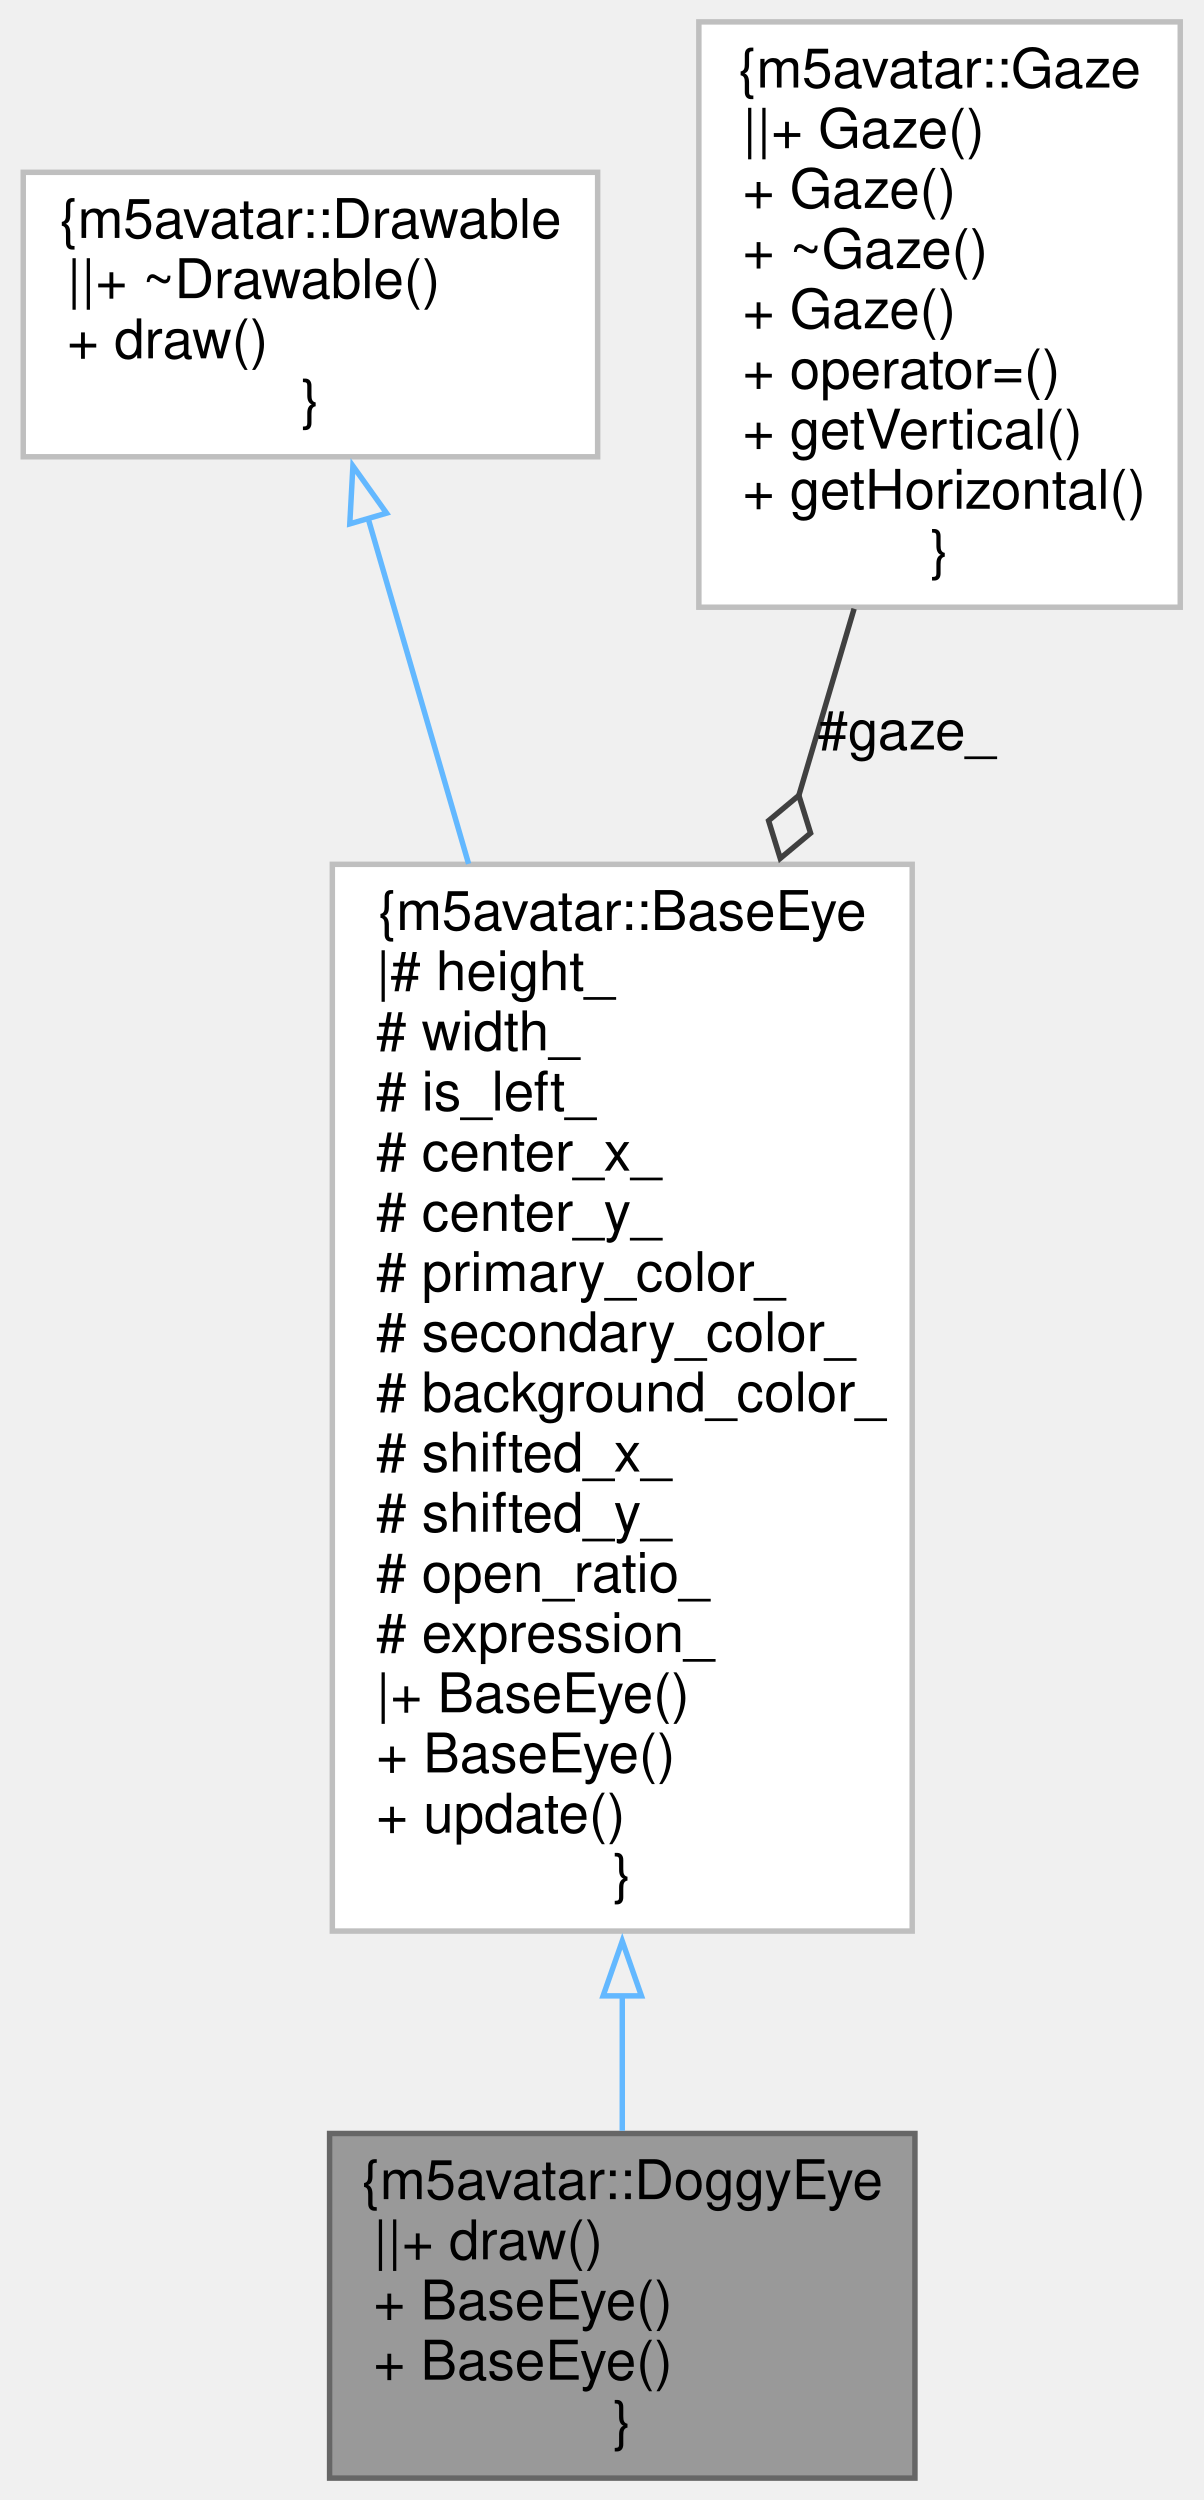
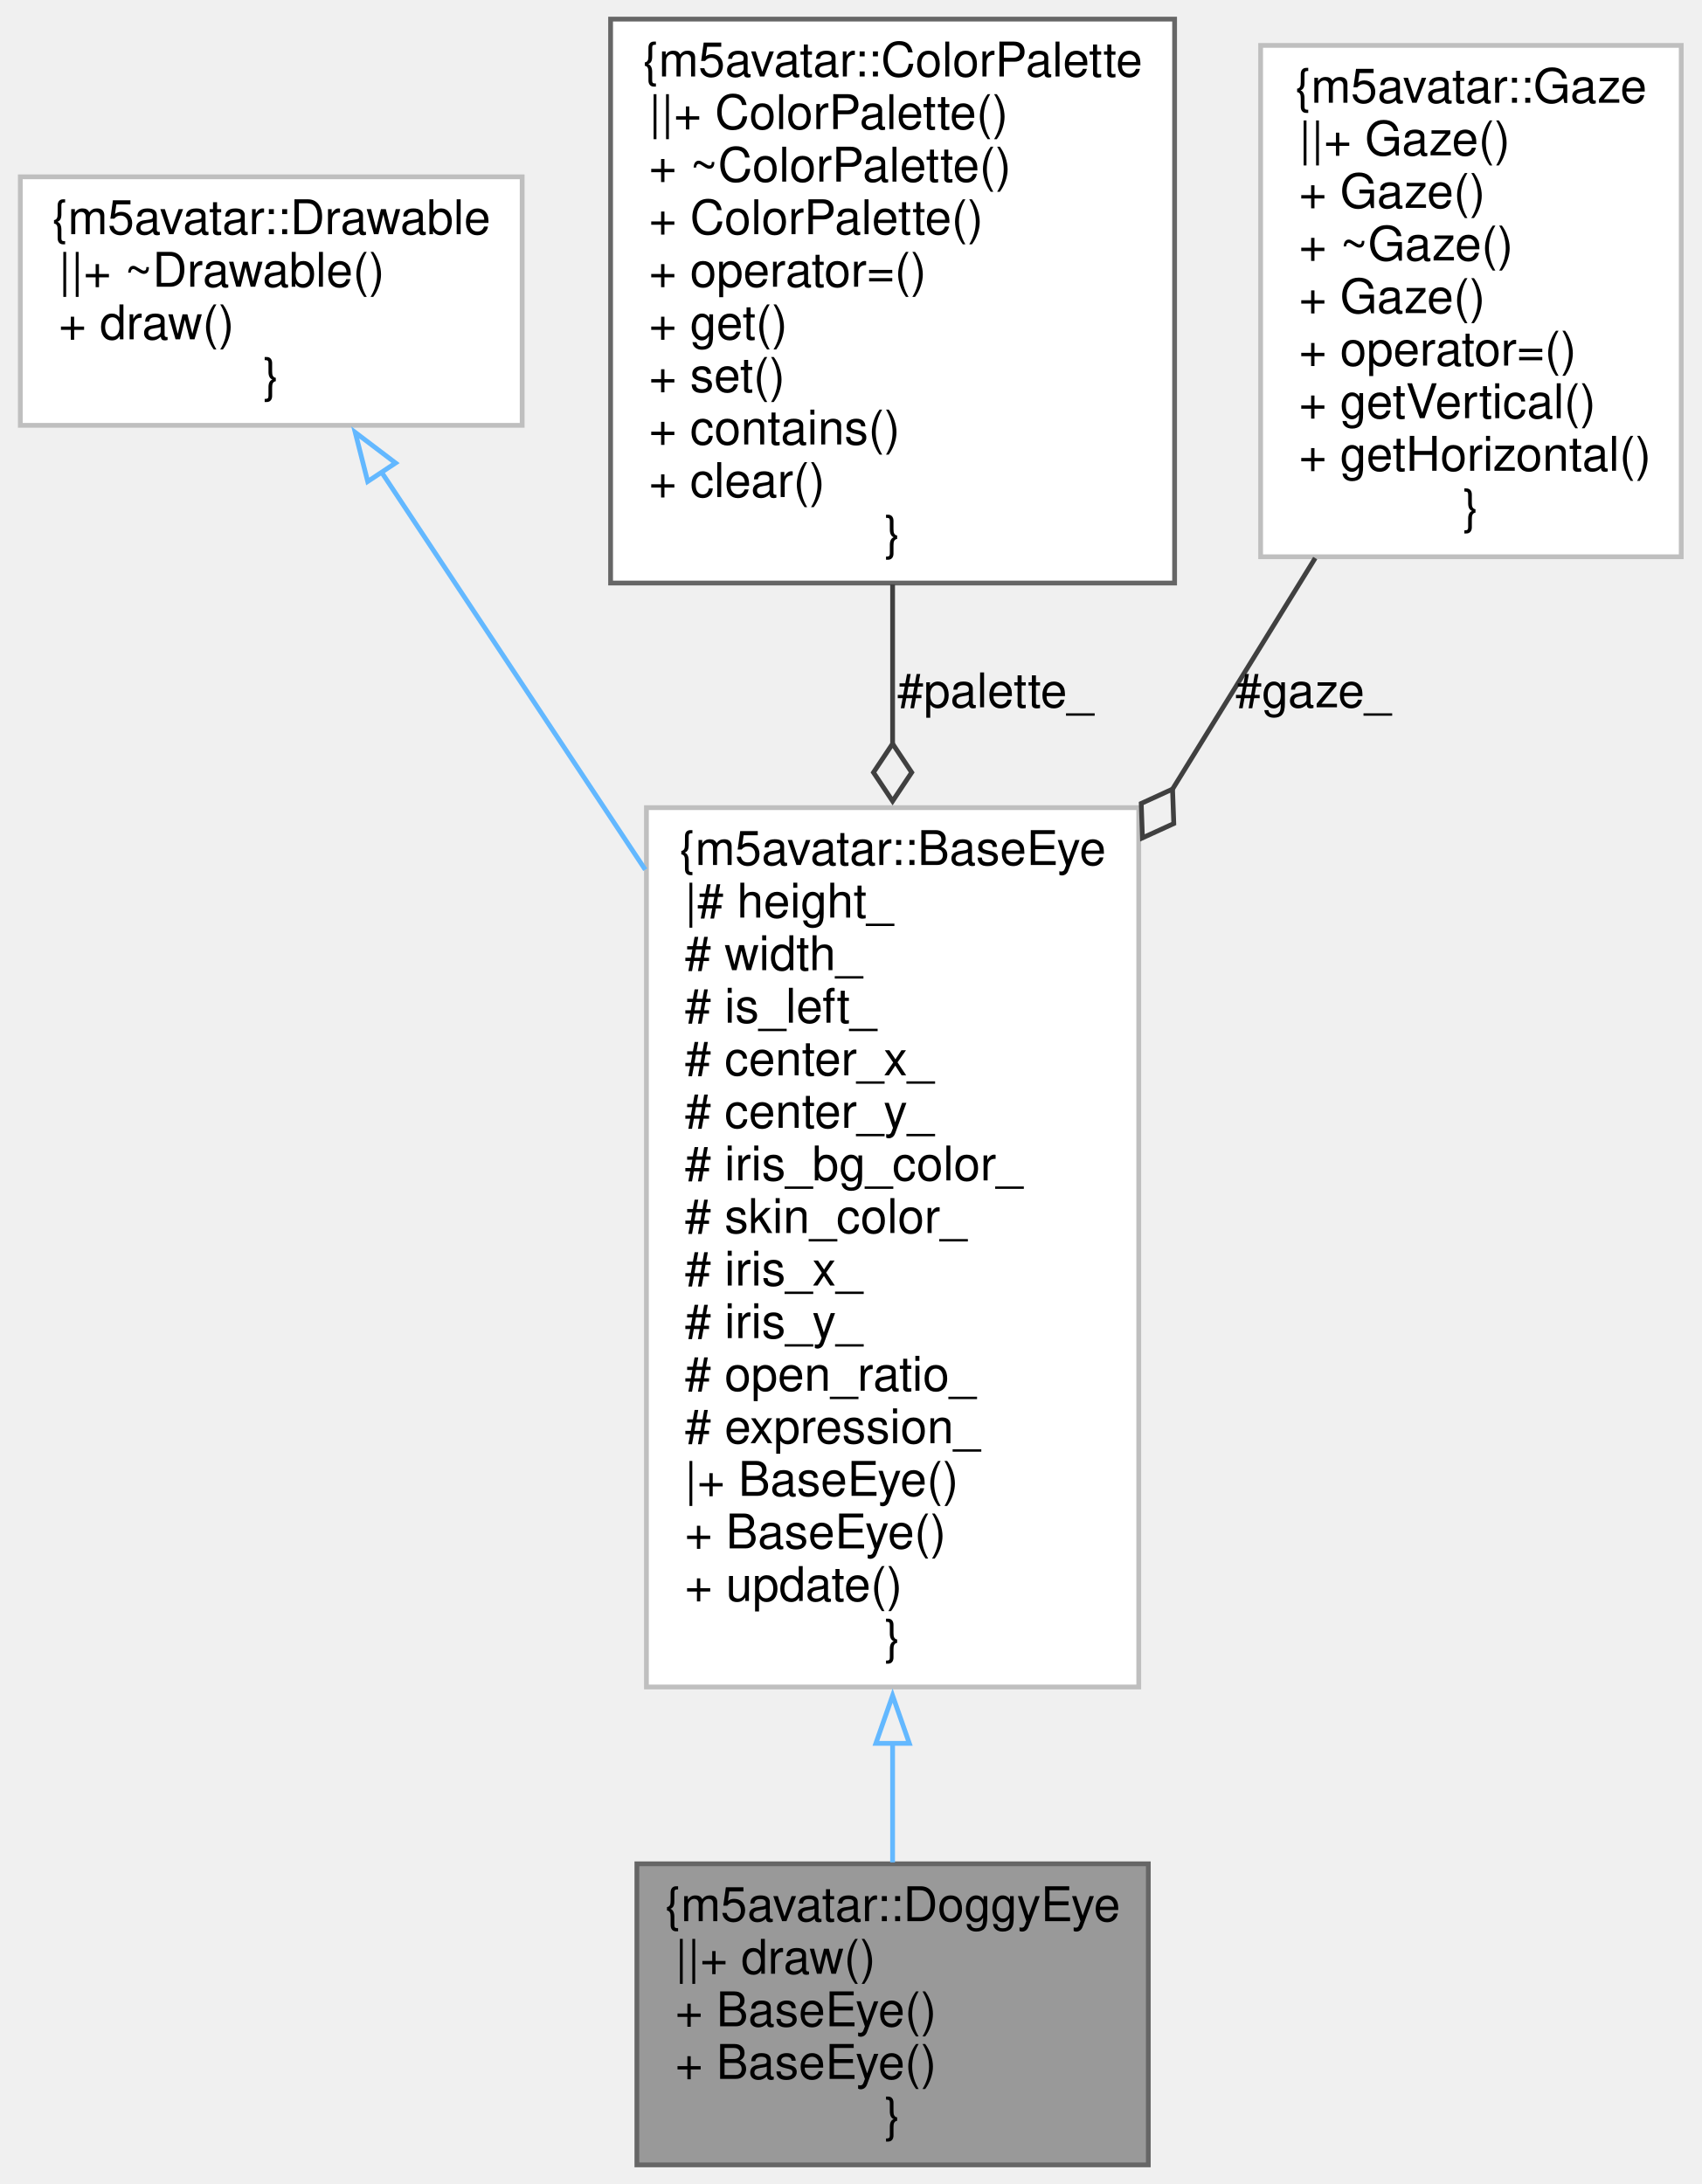
- <svg xmlns="http://www.w3.org/2000/svg" xmlns:xlink="http://www.w3.org/1999/xlink" width="220pt" height="457pt" viewBox="0.00 0.00 219.50 457.00">
+ <svg xmlns="http://www.w3.org/2000/svg" xmlns:xlink="http://www.w3.org/1999/xlink" width="356pt" height="457pt" viewBox="0.00 0.00 355.50 457.00">
  <g id="graph0" class="graph" transform="scale(1 1) rotate(0) translate(4 453)">
    <g id="node1" class="node">
      <g id="a_node1">
        <a xlink:title=" ">
-           <polygon fill="#999999" stroke="#666666" points="163,-63 56,-63 56,0 163,0 163,-63" />
-           <text text-anchor="middle" x="109.5" y="-51" font-family="Helvetica,sans-Serif" font-size="10.00">{m5avatar::DoggyEye</text>
-           <text text-anchor="start" x="64" y="-40" font-family="Helvetica,sans-Serif" font-size="10.00">||+ draw()</text>
-           <text text-anchor="start" x="64" y="-29" font-family="Helvetica,sans-Serif" font-size="10.00">+ BaseEye()</text>
-           <text text-anchor="start" x="64" y="-18" font-family="Helvetica,sans-Serif" font-size="10.00">+ BaseEye()</text>
-           <text text-anchor="middle" x="109.5" y="-7" font-family="Helvetica,sans-Serif" font-size="10.00">}</text>
+           <polygon fill="#999999" stroke="#666666" points="236,-63 129,-63 129,0 236,0 236,-63" />
+           <text text-anchor="middle" x="182.5" y="-51" font-family="Helvetica,sans-Serif" font-size="10.00">{m5avatar::DoggyEye</text>
+           <text text-anchor="start" x="137" y="-40" font-family="Helvetica,sans-Serif" font-size="10.00">||+ draw()</text>
+           <text text-anchor="start" x="137" y="-29" font-family="Helvetica,sans-Serif" font-size="10.00">+ BaseEye()</text>
+           <text text-anchor="start" x="137" y="-18" font-family="Helvetica,sans-Serif" font-size="10.00">+ BaseEye()</text>
+           <text text-anchor="middle" x="182.5" y="-7" font-family="Helvetica,sans-Serif" font-size="10.00">}</text>
        </a>
      </g>
    </g>
    <g id="node2" class="node">
      <g id="a_node2">
        <a xlink:href="classm5avatar_1_1_base_eye.html" target="_top" xlink:title=" ">
-           <polygon fill="white" stroke="#bfbfbf" points="162.5,-295 56.5,-295 56.5,-100 162.5,-100 162.5,-295" />
-           <text text-anchor="middle" x="109.5" y="-283" font-family="Helvetica,sans-Serif" font-size="10.00">{m5avatar::BaseEye</text>
-           <text text-anchor="start" x="64.5" y="-272" font-family="Helvetica,sans-Serif" font-size="10.00">|# height_</text>
-           <text text-anchor="start" x="64.5" y="-261" font-family="Helvetica,sans-Serif" font-size="10.00"># width_</text>
-           <text text-anchor="start" x="64.5" y="-250" font-family="Helvetica,sans-Serif" font-size="10.00"># is_left_</text>
-           <text text-anchor="start" x="64.5" y="-239" font-family="Helvetica,sans-Serif" font-size="10.00"># center_x_</text>
-           <text text-anchor="start" x="64.5" y="-228" font-family="Helvetica,sans-Serif" font-size="10.00"># center_y_</text>
-           <text text-anchor="start" x="64.5" y="-217" font-family="Helvetica,sans-Serif" font-size="10.00"># primary_color_</text>
-           <text text-anchor="start" x="64.5" y="-206" font-family="Helvetica,sans-Serif" font-size="10.00"># secondary_color_</text>
-           <text text-anchor="start" x="64.5" y="-195" font-family="Helvetica,sans-Serif" font-size="10.00"># background_color_</text>
-           <text text-anchor="start" x="64.5" y="-184" font-family="Helvetica,sans-Serif" font-size="10.00"># shifted_x_</text>
-           <text text-anchor="start" x="64.5" y="-173" font-family="Helvetica,sans-Serif" font-size="10.00"># shifted_y_</text>
-           <text text-anchor="start" x="64.5" y="-162" font-family="Helvetica,sans-Serif" font-size="10.00"># open_ratio_</text>
-           <text text-anchor="start" x="64.5" y="-151" font-family="Helvetica,sans-Serif" font-size="10.00"># expression_</text>
-           <text text-anchor="start" x="64.5" y="-140" font-family="Helvetica,sans-Serif" font-size="10.00">|+ BaseEye()</text>
-           <text text-anchor="start" x="64.5" y="-129" font-family="Helvetica,sans-Serif" font-size="10.00">+ BaseEye()</text>
-           <text text-anchor="start" x="64.5" y="-118" font-family="Helvetica,sans-Serif" font-size="10.00">+ update()</text>
-           <text text-anchor="middle" x="109.5" y="-107" font-family="Helvetica,sans-Serif" font-size="10.00">}</text>
+           <polygon fill="white" stroke="#bfbfbf" points="234,-284 131,-284 131,-100 234,-100 234,-284" />
+           <text text-anchor="middle" x="182.5" y="-272" font-family="Helvetica,sans-Serif" font-size="10.00">{m5avatar::BaseEye</text>
+           <text text-anchor="start" x="139" y="-261" font-family="Helvetica,sans-Serif" font-size="10.00">|# height_</text>
+           <text text-anchor="start" x="139" y="-250" font-family="Helvetica,sans-Serif" font-size="10.00"># width_</text>
+           <text text-anchor="start" x="139" y="-239" font-family="Helvetica,sans-Serif" font-size="10.00"># is_left_</text>
+           <text text-anchor="start" x="139" y="-228" font-family="Helvetica,sans-Serif" font-size="10.00"># center_x_</text>
+           <text text-anchor="start" x="139" y="-217" font-family="Helvetica,sans-Serif" font-size="10.00"># center_y_</text>
+           <text text-anchor="start" x="139" y="-206" font-family="Helvetica,sans-Serif" font-size="10.00"># iris_bg_color_</text>
+           <text text-anchor="start" x="139" y="-195" font-family="Helvetica,sans-Serif" font-size="10.00"># skin_color_</text>
+           <text text-anchor="start" x="139" y="-184" font-family="Helvetica,sans-Serif" font-size="10.00"># iris_x_</text>
+           <text text-anchor="start" x="139" y="-173" font-family="Helvetica,sans-Serif" font-size="10.00"># iris_y_</text>
+           <text text-anchor="start" x="139" y="-162" font-family="Helvetica,sans-Serif" font-size="10.00"># open_ratio_</text>
+           <text text-anchor="start" x="139" y="-151" font-family="Helvetica,sans-Serif" font-size="10.00"># expression_</text>
+           <text text-anchor="start" x="139" y="-140" font-family="Helvetica,sans-Serif" font-size="10.00">|+ BaseEye()</text>
+           <text text-anchor="start" x="139" y="-129" font-family="Helvetica,sans-Serif" font-size="10.00">+ BaseEye()</text>
+           <text text-anchor="start" x="139" y="-118" font-family="Helvetica,sans-Serif" font-size="10.00">+ update()</text>
+           <text text-anchor="middle" x="182.5" y="-107" font-family="Helvetica,sans-Serif" font-size="10.00">}</text>
        </a>
      </g>
    </g>
    <g id="edge1" class="edge">
-       <path fill="none" stroke="#63b8ff" d="M109.5,-88.24C109.5,-79.37 109.5,-70.97 109.5,-63.49" />
-       <polygon fill="none" stroke="#63b8ff" points="106,-88.16 109.5,-98.16 113,-88.16 106,-88.16" />
+       <path fill="none" stroke="#63b8ff" d="M182.5,-88.23C182.5,-79.31 182.5,-70.84 182.5,-63.3" />
+       <polygon fill="none" stroke="#63b8ff" points="179,-88.2 182.5,-98.2 186,-88.2 179,-88.2" />
    </g>
    <g id="node3" class="node">
      <g id="a_node3">
        <a xlink:href="classm5avatar_1_1_drawable.html" target="_top" xlink:title=" ">
-           <polygon fill="white" stroke="#bfbfbf" points="105,-421.5 0,-421.5 0,-369.5 105,-369.5 105,-421.5" />
-           <text text-anchor="middle" x="52.5" y="-409.5" font-family="Helvetica,sans-Serif" font-size="10.00">{m5avatar::Drawable</text>
-           <text text-anchor="start" x="8" y="-398.5" font-family="Helvetica,sans-Serif" font-size="10.00">||+ ~Drawable()</text>
-           <text text-anchor="start" x="8" y="-387.5" font-family="Helvetica,sans-Serif" font-size="10.00">+ draw()</text>
-           <text text-anchor="middle" x="52.5" y="-376.5" font-family="Helvetica,sans-Serif" font-size="10.00">}</text>
+           <polygon fill="white" stroke="#bfbfbf" points="105,-416 0,-416 0,-364 105,-364 105,-416" />
+           <text text-anchor="middle" x="52.5" y="-404" font-family="Helvetica,sans-Serif" font-size="10.00">{m5avatar::Drawable</text>
+           <text text-anchor="start" x="8" y="-393" font-family="Helvetica,sans-Serif" font-size="10.00">||+ ~Drawable()</text>
+           <text text-anchor="start" x="8" y="-382" font-family="Helvetica,sans-Serif" font-size="10.00">+ draw()</text>
+           <text text-anchor="middle" x="52.5" y="-371" font-family="Helvetica,sans-Serif" font-size="10.00">}</text>
        </a>
      </g>
    </g>
    <g id="edge2" class="edge">
-       <path fill="none" stroke="#63b8ff" d="M62.98,-358.45C68.22,-340.45 74.83,-317.72 81.41,-295.09" />
-       <polygon fill="none" stroke="#63b8ff" points="59.69,-357.24 60.26,-367.82 66.41,-359.2 59.69,-357.24" />
+       <path fill="none" stroke="#63b8ff" d="M75.44,-354.41C90.77,-331.3 111.57,-299.95 130.75,-271.02" />
+       <polygon fill="none" stroke="#63b8ff" points="72.68,-352.25 70.07,-362.52 78.51,-356.12 72.68,-352.25" />
    </g>
    <g id="node4" class="node">
      <g id="a_node4">
-         <a xlink:href="classm5avatar_1_1_gaze.html" target="_top" xlink:title=" ">
-           <polygon fill="white" stroke="#bfbfbf" points="211.5,-449 123.5,-449 123.5,-342 211.5,-342 211.5,-449" />
-           <text text-anchor="middle" x="167.5" y="-437" font-family="Helvetica,sans-Serif" font-size="10.00">{m5avatar::Gaze</text>
-           <text text-anchor="start" x="131.5" y="-426" font-family="Helvetica,sans-Serif" font-size="10.00">||+ Gaze()</text>
-           <text text-anchor="start" x="131.5" y="-415" font-family="Helvetica,sans-Serif" font-size="10.00">+ Gaze()</text>
-           <text text-anchor="start" x="131.5" y="-404" font-family="Helvetica,sans-Serif" font-size="10.00">+ ~Gaze()</text>
-           <text text-anchor="start" x="131.5" y="-393" font-family="Helvetica,sans-Serif" font-size="10.00">+ Gaze()</text>
-           <text text-anchor="start" x="131.5" y="-382" font-family="Helvetica,sans-Serif" font-size="10.00">+ operator=()</text>
-           <text text-anchor="start" x="131.5" y="-371" font-family="Helvetica,sans-Serif" font-size="10.00">+ getVertical()</text>
-           <text text-anchor="start" x="131.5" y="-360" font-family="Helvetica,sans-Serif" font-size="10.00">+ getHorizontal()</text>
-           <text text-anchor="middle" x="167.5" y="-349" font-family="Helvetica,sans-Serif" font-size="10.00">}</text>
+         <a xlink:href="classm5avatar_1_1_color_palette.html" target="_top" xlink:title=" ">
+           <polygon fill="white" stroke="#666666" points="241.5,-449 123.5,-449 123.5,-331 241.5,-331 241.5,-449" />
+           <text text-anchor="middle" x="182.5" y="-437" font-family="Helvetica,sans-Serif" font-size="10.00">{m5avatar::ColorPalette</text>
+           <text text-anchor="start" x="131.5" y="-426" font-family="Helvetica,sans-Serif" font-size="10.00">||+ ColorPalette()</text>
+           <text text-anchor="start" x="131.5" y="-415" font-family="Helvetica,sans-Serif" font-size="10.00">+ ~ColorPalette()</text>
+           <text text-anchor="start" x="131.5" y="-404" font-family="Helvetica,sans-Serif" font-size="10.00">+ ColorPalette()</text>
+           <text text-anchor="start" x="131.5" y="-393" font-family="Helvetica,sans-Serif" font-size="10.00">+ operator=()</text>
+           <text text-anchor="start" x="131.5" y="-382" font-family="Helvetica,sans-Serif" font-size="10.00">+ get()</text>
+           <text text-anchor="start" x="131.5" y="-371" font-family="Helvetica,sans-Serif" font-size="10.00">+ set()</text>
+           <text text-anchor="start" x="131.5" y="-360" font-family="Helvetica,sans-Serif" font-size="10.00">+ contains()</text>
+           <text text-anchor="start" x="131.5" y="-349" font-family="Helvetica,sans-Serif" font-size="10.00">+ clear()</text>
+           <text text-anchor="middle" x="182.5" y="-338" font-family="Helvetica,sans-Serif" font-size="10.00">}</text>
        </a>
      </g>
    </g>
    <g id="edge3" class="edge">
-       <path fill="none" stroke="#404040" d="M151.88,-341.72C148.72,-331.03 145.28,-319.42 141.78,-307.6" />
-       <polygon fill="none" stroke="#404040" points="141.78,-307.6 136.25,-302.98 138.38,-296.09 143.92,-300.71 141.78,-307.6" />
-       <text text-anchor="middle" x="161.5" y="-316" font-family="Helvetica,sans-Serif" font-size="10.00"> #gaze_</text>
+       <path fill="none" stroke="#404040" d="M182.5,-330.72C182.5,-320.15 182.5,-308.83 182.5,-297.39" />
+       <polygon fill="none" stroke="#404040" points="182.5,-297.37 178.5,-291.37 182.5,-285.37 186.5,-291.37 182.5,-297.37" />
+       <text text-anchor="middle" x="204" y="-305" font-family="Helvetica,sans-Serif" font-size="10.00"> #palette_</text>
+     </g>
+     <g id="node5" class="node">
+       <g id="a_node5">
+         <a xlink:href="classm5avatar_1_1_gaze.html" target="_top" xlink:title=" ">
+           <polygon fill="white" stroke="#bfbfbf" points="347.5,-443.5 259.5,-443.5 259.5,-336.5 347.5,-336.5 347.5,-443.5" />
+           <text text-anchor="middle" x="303.5" y="-431.5" font-family="Helvetica,sans-Serif" font-size="10.00">{m5avatar::Gaze</text>
+           <text text-anchor="start" x="267.5" y="-420.5" font-family="Helvetica,sans-Serif" font-size="10.00">||+ Gaze()</text>
+           <text text-anchor="start" x="267.5" y="-409.5" font-family="Helvetica,sans-Serif" font-size="10.00">+ Gaze()</text>
+           <text text-anchor="start" x="267.5" y="-398.5" font-family="Helvetica,sans-Serif" font-size="10.00">+ ~Gaze()</text>
+           <text text-anchor="start" x="267.5" y="-387.5" font-family="Helvetica,sans-Serif" font-size="10.00">+ Gaze()</text>
+           <text text-anchor="start" x="267.5" y="-376.5" font-family="Helvetica,sans-Serif" font-size="10.00">+ operator=()</text>
+           <text text-anchor="start" x="267.5" y="-365.5" font-family="Helvetica,sans-Serif" font-size="10.00">+ getVertical()</text>
+           <text text-anchor="start" x="267.5" y="-354.5" font-family="Helvetica,sans-Serif" font-size="10.00">+ getHorizontal()</text>
+           <text text-anchor="middle" x="303.5" y="-343.5" font-family="Helvetica,sans-Serif" font-size="10.00">}</text>
+         </a>
+       </g>
+     </g>
+     <g id="edge4" class="edge">
+       <path fill="none" stroke="#404040" d="M270.92,-336.22C261.67,-321.24 251.31,-304.46 241.03,-287.81" />
+       <polygon fill="none" stroke="#404040" points="241.07,-287.88 234.52,-284.88 234.77,-277.67 241.33,-280.67 241.07,-287.88" />
+       <text text-anchor="middle" x="270.5" y="-305" font-family="Helvetica,sans-Serif" font-size="10.00"> #gaze_</text>
    </g>
  </g>
</svg>
